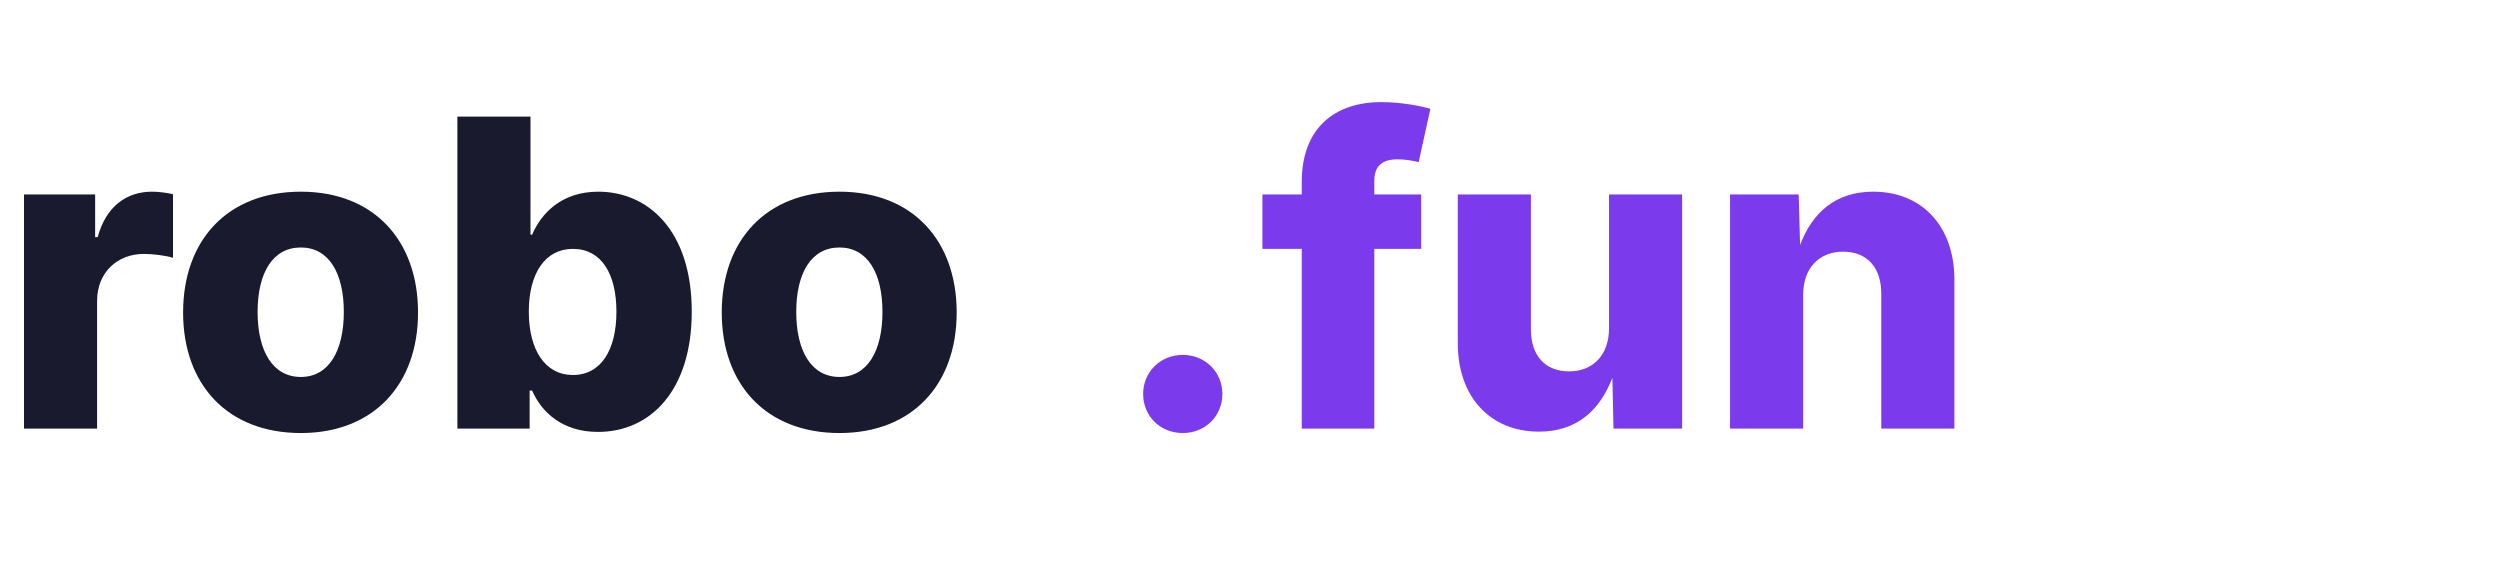
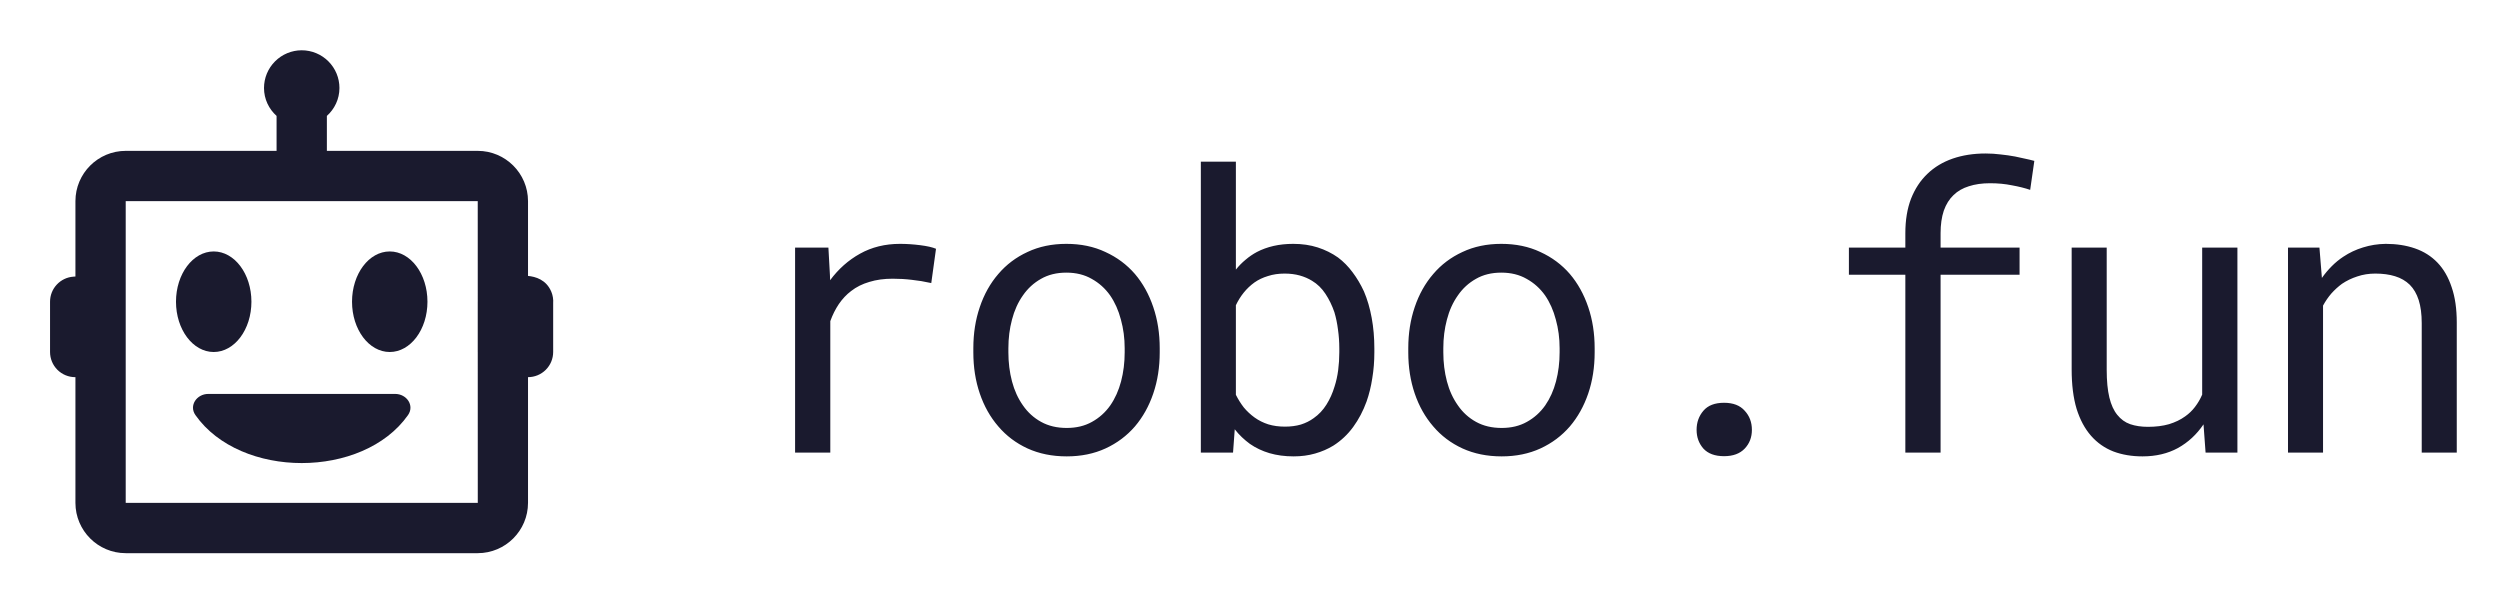
- <svg xmlns="http://www.w3.org/2000/svg" viewBox="0 0 140 32" fill="none">
-   <text x="0" y="24" font-family="system-ui, -apple-system, sans-serif" font-size="24" font-weight="800" fill="#1a1a2e">robo</text>
-   <text x="62" y="24" font-family="system-ui, -apple-system, sans-serif" font-size="24" font-weight="800" fill="#7C3AED">.fun</text>
+ <svg xmlns="http://www.w3.org/2000/svg" width="116" height="28" viewBox="0 0 116 28" fill="none">
+   <path d="M25.583 13.542C25.347 12.972 24.842 12.836 24.5 12.803V9.333C24.5 8.047 23.453 7 22.167 7H15.167V5.378C15.523 5.059 15.75 4.599 15.75 4.083C15.75 3.619 15.566 3.174 15.237 2.846C14.909 2.518 14.464 2.333 14 2.333C13.536 2.333 13.091 2.518 12.763 2.846C12.434 3.174 12.25 3.619 12.25 4.083C12.25 4.599 12.477 5.059 12.833 5.378V7H5.833C4.546 7 3.5 8.047 3.5 9.333V12.83L3.404 12.837C3.11 12.858 2.835 12.99 2.634 13.206C2.433 13.421 2.322 13.705 2.322 14V16.333C2.322 16.643 2.445 16.94 2.663 17.158C2.882 17.377 3.179 17.5 3.488 17.5H3.5V23.333C3.5 24.62 4.546 25.667 5.833 25.667H22.167C23.453 25.667 24.5 24.62 24.5 23.333V17.5C24.809 17.5 25.106 17.377 25.325 17.158C25.544 16.94 25.667 16.643 25.667 16.333V14.072C25.68 13.891 25.651 13.71 25.583 13.542ZM5.833 23.333V9.333H22.167L22.168 13.995L22.167 14V16.333L22.168 16.339L22.169 23.333H5.833Z" fill="#1a1a2e" />
+   <path d="M9.916 16.333C10.883 16.333 11.666 15.289 11.666 14C11.666 12.711 10.883 11.667 9.916 11.667C8.95 11.667 8.166 12.711 8.166 14C8.166 15.289 8.95 16.333 9.916 16.333Z" fill="#1a1a2e" />
+   <path d="M18.084 16.333C19.05 16.333 19.834 15.289 19.834 14C19.834 12.711 19.05 11.667 18.084 11.667C17.117 11.667 16.334 12.711 16.334 14C16.334 15.289 17.117 16.333 18.084 16.333Z" fill="#1a1a2e" />
+   <path d="M9.666 18.278H18.334C18.874 18.278 19.242 18.819 18.932 19.26C16.843 22.228 11.157 22.228 9.068 19.26C8.758 18.819 9.126 18.278 9.666 18.278Z" fill="#1a1a2e" />
+   <path d="M41.761 11.315C42.06 11.315 42.37 11.335 42.692 11.376C43.02 11.417 43.267 11.473 43.431 11.543L43.211 13.134C42.895 13.063 42.593 13.014 42.306 12.984C42.024 12.949 41.728 12.932 41.418 12.932C41.02 12.932 40.659 12.981 40.337 13.081C40.015 13.175 39.733 13.315 39.493 13.503C39.276 13.667 39.086 13.869 38.922 14.109C38.764 14.344 38.632 14.607 38.526 14.9V21H36.892V11.49H38.438L38.509 12.765L38.518 13.002C38.904 12.48 39.367 12.07 39.906 11.771C40.451 11.467 41.069 11.315 41.761 11.315ZM45.163 16.157C45.163 15.472 45.262 14.836 45.462 14.25C45.661 13.658 45.948 13.146 46.323 12.712C46.692 12.278 47.143 11.938 47.676 11.692C48.21 11.44 48.81 11.315 49.478 11.315C50.152 11.315 50.756 11.44 51.289 11.692C51.828 11.938 52.285 12.278 52.66 12.712C53.029 13.146 53.313 13.658 53.512 14.25C53.712 14.836 53.811 15.472 53.811 16.157V16.351C53.811 17.036 53.712 17.672 53.512 18.258C53.313 18.844 53.029 19.354 52.66 19.787C52.285 20.221 51.831 20.561 51.298 20.807C50.764 21.053 50.164 21.176 49.496 21.176C48.822 21.176 48.215 21.053 47.676 20.807C47.143 20.561 46.692 20.221 46.323 19.787C45.948 19.354 45.661 18.844 45.462 18.258C45.262 17.672 45.163 17.036 45.163 16.351V16.157ZM46.789 16.351C46.789 16.819 46.844 17.268 46.956 17.695C47.067 18.117 47.237 18.489 47.465 18.811C47.688 19.134 47.969 19.389 48.309 19.576C48.649 19.764 49.045 19.857 49.496 19.857C49.941 19.857 50.331 19.764 50.665 19.576C51.005 19.389 51.289 19.134 51.517 18.811C51.74 18.489 51.907 18.117 52.018 17.695C52.13 17.268 52.185 16.819 52.185 16.351V16.157C52.185 15.694 52.127 15.252 52.01 14.83C51.898 14.402 51.731 14.027 51.508 13.705C51.28 13.383 50.996 13.128 50.656 12.94C50.322 12.747 49.929 12.65 49.478 12.65C49.027 12.65 48.635 12.747 48.3 12.94C47.967 13.128 47.688 13.383 47.465 13.705C47.237 14.027 47.067 14.402 46.956 14.83C46.844 15.252 46.789 15.694 46.789 16.157V16.351ZM63.77 16.351C63.77 16.767 63.738 17.168 63.673 17.555C63.615 17.936 63.527 18.293 63.41 18.627C63.251 19.066 63.043 19.462 62.786 19.814C62.534 20.159 62.229 20.446 61.871 20.675C61.614 20.833 61.33 20.956 61.019 21.044C60.714 21.132 60.383 21.176 60.026 21.176C59.616 21.176 59.241 21.126 58.901 21.026C58.567 20.927 58.265 20.783 57.995 20.596C57.867 20.502 57.744 20.399 57.626 20.288C57.509 20.177 57.398 20.054 57.292 19.919L57.213 21H55.719V7.5H57.345V12.51C57.48 12.34 57.629 12.188 57.793 12.053C57.958 11.912 58.133 11.792 58.321 11.692C58.555 11.569 58.813 11.476 59.094 11.411C59.375 11.347 59.68 11.315 60.008 11.315C60.418 11.315 60.796 11.37 61.142 11.481C61.488 11.593 61.801 11.748 62.083 11.947C62.334 12.135 62.56 12.363 62.759 12.633C62.958 12.896 63.134 13.192 63.287 13.521C63.445 13.89 63.565 14.3 63.647 14.751C63.729 15.196 63.77 15.668 63.77 16.166V16.351ZM62.144 16.166C62.144 15.867 62.123 15.577 62.083 15.296C62.047 15.009 61.992 14.739 61.916 14.487C61.81 14.177 61.672 13.893 61.502 13.635C61.333 13.377 61.124 13.175 60.878 13.028C60.708 12.923 60.518 12.841 60.307 12.782C60.096 12.724 59.862 12.694 59.604 12.694C59.323 12.694 59.065 12.732 58.831 12.809C58.596 12.879 58.388 12.979 58.206 13.107C58.019 13.242 57.852 13.4 57.706 13.582C57.565 13.758 57.445 13.951 57.345 14.162V18.319C57.451 18.53 57.574 18.727 57.714 18.908C57.861 19.084 58.028 19.239 58.215 19.374C58.403 19.509 58.614 19.614 58.848 19.69C59.083 19.761 59.34 19.796 59.621 19.796C59.891 19.796 60.137 19.764 60.36 19.699C60.583 19.629 60.782 19.529 60.958 19.4C61.192 19.236 61.388 19.028 61.546 18.776C61.705 18.524 61.831 18.243 61.924 17.933C62 17.698 62.056 17.446 62.091 17.177C62.126 16.907 62.144 16.632 62.144 16.351V16.166ZM65.344 16.157C65.344 15.472 65.444 14.836 65.643 14.25C65.842 13.658 66.129 13.146 66.504 12.712C66.873 12.278 67.324 11.938 67.858 11.692C68.391 11.44 68.991 11.315 69.659 11.315C70.333 11.315 70.937 11.44 71.47 11.692C72.009 11.938 72.466 12.278 72.841 12.712C73.21 13.146 73.494 13.658 73.694 14.25C73.893 14.836 73.992 15.472 73.992 16.157V16.351C73.992 17.036 73.893 17.672 73.694 18.258C73.494 18.844 73.21 19.354 72.841 19.787C72.466 20.221 72.012 20.561 71.479 20.807C70.945 21.053 70.345 21.176 69.677 21.176C69.003 21.176 68.397 21.053 67.858 20.807C67.324 20.561 66.873 20.221 66.504 19.787C66.129 19.354 65.842 18.844 65.643 18.258C65.444 17.672 65.344 17.036 65.344 16.351V16.157ZM66.97 16.351C66.97 16.819 67.025 17.268 67.137 17.695C67.248 18.117 67.418 18.489 67.647 18.811C67.869 19.134 68.15 19.389 68.49 19.576C68.83 19.764 69.226 19.857 69.677 19.857C70.122 19.857 70.512 19.764 70.846 19.576C71.186 19.389 71.47 19.134 71.698 18.811C71.921 18.489 72.088 18.117 72.199 17.695C72.311 17.268 72.366 16.819 72.366 16.351V16.157C72.366 15.694 72.308 15.252 72.191 14.83C72.079 14.402 71.912 14.027 71.69 13.705C71.461 13.383 71.177 13.128 70.837 12.94C70.503 12.747 70.111 12.65 69.659 12.65C69.208 12.65 68.816 12.747 68.482 12.94C68.148 13.128 67.869 13.383 67.647 13.705C67.418 14.027 67.248 14.402 67.137 14.83C67.025 15.252 66.97 15.694 66.97 16.157V16.351ZM78.722 19.945C78.722 19.6 78.827 19.304 79.038 19.058C79.249 18.811 79.568 18.689 79.996 18.689C80.418 18.689 80.737 18.811 80.954 19.058C81.177 19.298 81.288 19.594 81.288 19.945C81.288 20.291 81.177 20.581 80.954 20.815C80.731 21.05 80.412 21.167 79.996 21.167C79.574 21.167 79.255 21.05 79.038 20.815C78.827 20.575 78.722 20.285 78.722 19.945ZM88.408 21V12.747H85.789V11.49H88.408V10.822C88.408 10.213 88.496 9.68 88.671 9.223C88.853 8.76 89.108 8.373 89.436 8.062C89.758 7.752 90.148 7.518 90.605 7.359C91.062 7.201 91.572 7.122 92.134 7.122C92.369 7.122 92.6 7.137 92.829 7.166C93.057 7.189 93.283 7.222 93.505 7.263C93.652 7.292 93.798 7.324 93.945 7.359C94.091 7.389 94.241 7.424 94.393 7.465L94.2 8.81C93.96 8.728 93.678 8.657 93.356 8.599C93.04 8.534 92.7 8.502 92.337 8.502C91.967 8.502 91.639 8.549 91.352 8.643C91.071 8.73 90.837 8.865 90.649 9.047C90.45 9.234 90.297 9.478 90.192 9.776C90.092 10.075 90.043 10.424 90.043 10.822V11.49H93.708V12.747H90.043V21H88.408ZM102.339 21L102.243 19.69C101.926 20.159 101.531 20.525 101.056 20.789C100.581 21.047 100.034 21.176 99.412 21.176C98.914 21.176 98.463 21.1 98.059 20.947C97.655 20.789 97.309 20.546 97.022 20.218C96.735 19.89 96.512 19.474 96.354 18.97C96.201 18.46 96.125 17.851 96.125 17.142V11.49H97.751V17.159C97.751 17.675 97.792 18.102 97.874 18.442C97.956 18.782 98.079 19.052 98.243 19.251C98.407 19.456 98.607 19.6 98.841 19.682C99.081 19.764 99.357 19.805 99.667 19.805C100.031 19.805 100.356 19.764 100.643 19.682C100.93 19.594 101.179 19.474 101.39 19.321C101.566 19.198 101.718 19.052 101.847 18.882C101.982 18.706 102.093 18.516 102.181 18.311V11.49H103.816V21H102.339ZM106.163 21V11.49H107.622L107.736 12.896C107.877 12.697 108.029 12.516 108.193 12.352C108.363 12.182 108.542 12.035 108.73 11.912C109.011 11.725 109.315 11.581 109.644 11.481C109.978 11.376 110.329 11.32 110.698 11.315C111.196 11.315 111.647 11.385 112.052 11.525C112.462 11.666 112.811 11.886 113.098 12.185C113.385 12.483 113.605 12.864 113.757 13.327C113.915 13.784 113.994 14.329 113.994 14.962V21H112.368V14.997C112.368 14.575 112.321 14.218 112.228 13.925C112.134 13.632 111.996 13.395 111.814 13.213C111.627 13.031 111.398 12.899 111.129 12.817C110.865 12.735 110.561 12.694 110.215 12.694C109.916 12.694 109.638 12.738 109.38 12.826C109.122 12.908 108.885 13.023 108.668 13.169C108.492 13.298 108.328 13.447 108.176 13.617C108.029 13.787 107.9 13.975 107.789 14.18V21H106.163Z" fill="#1a1a2e" />
</svg>
